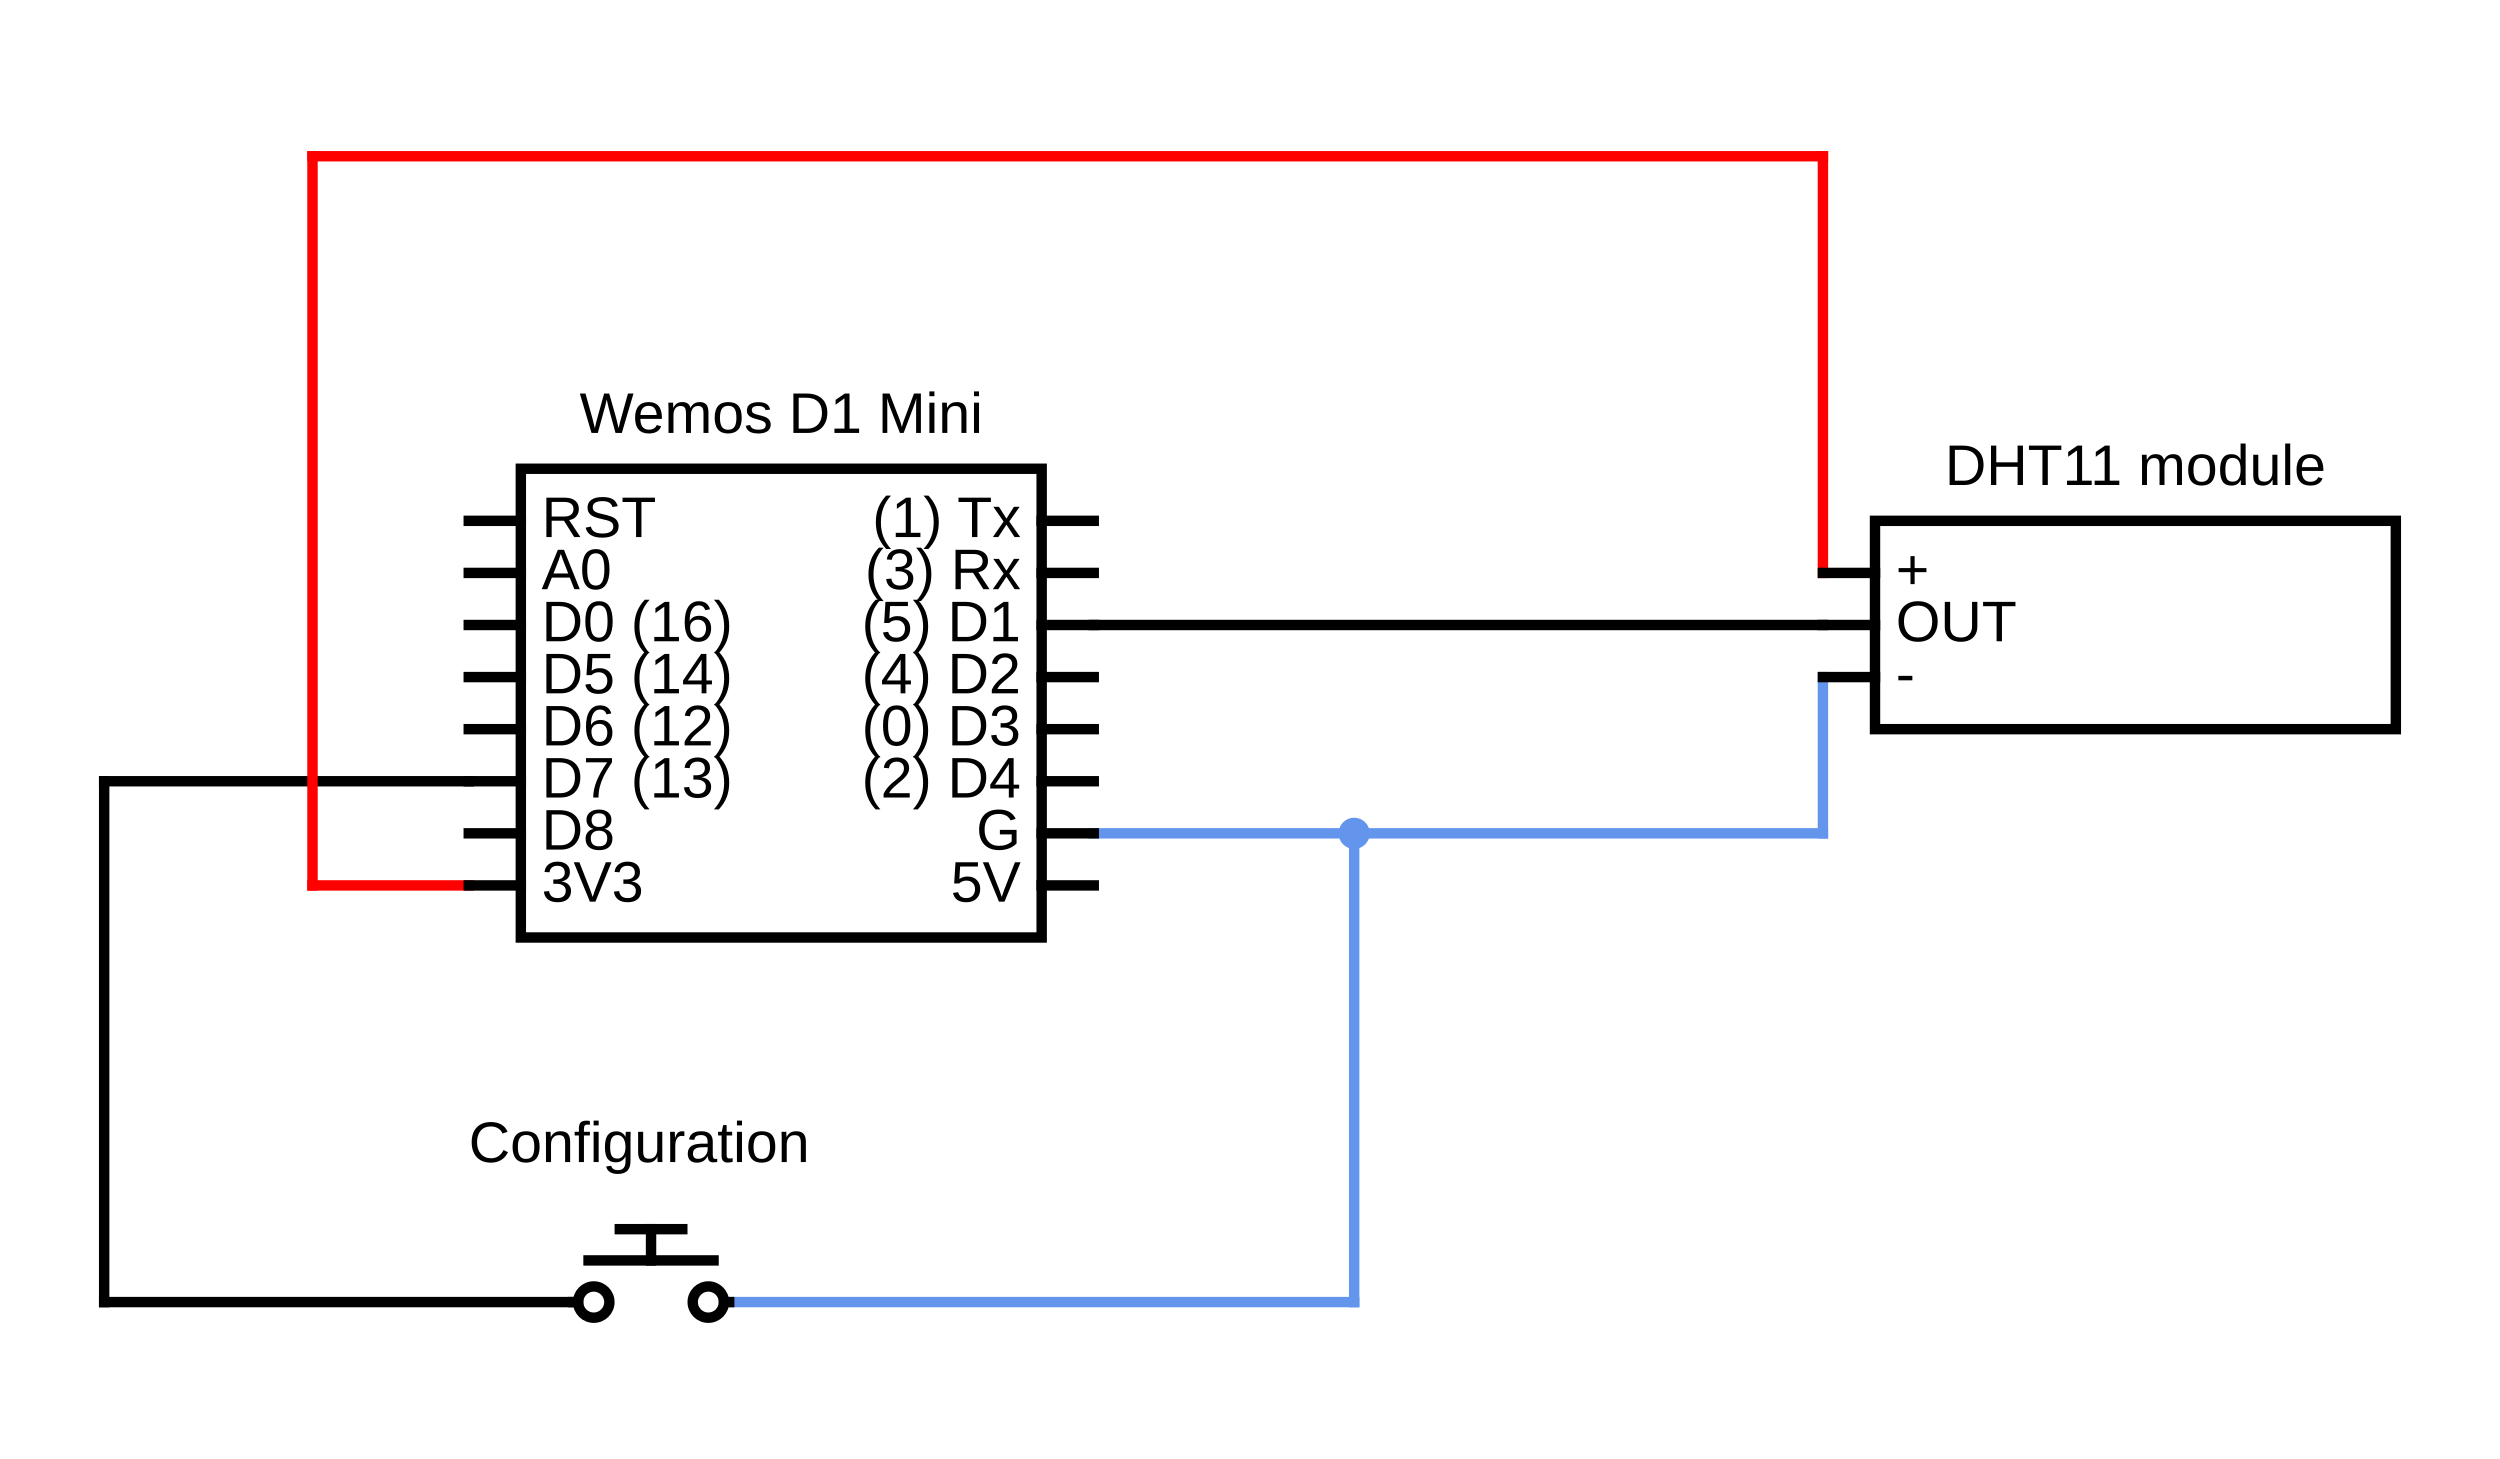
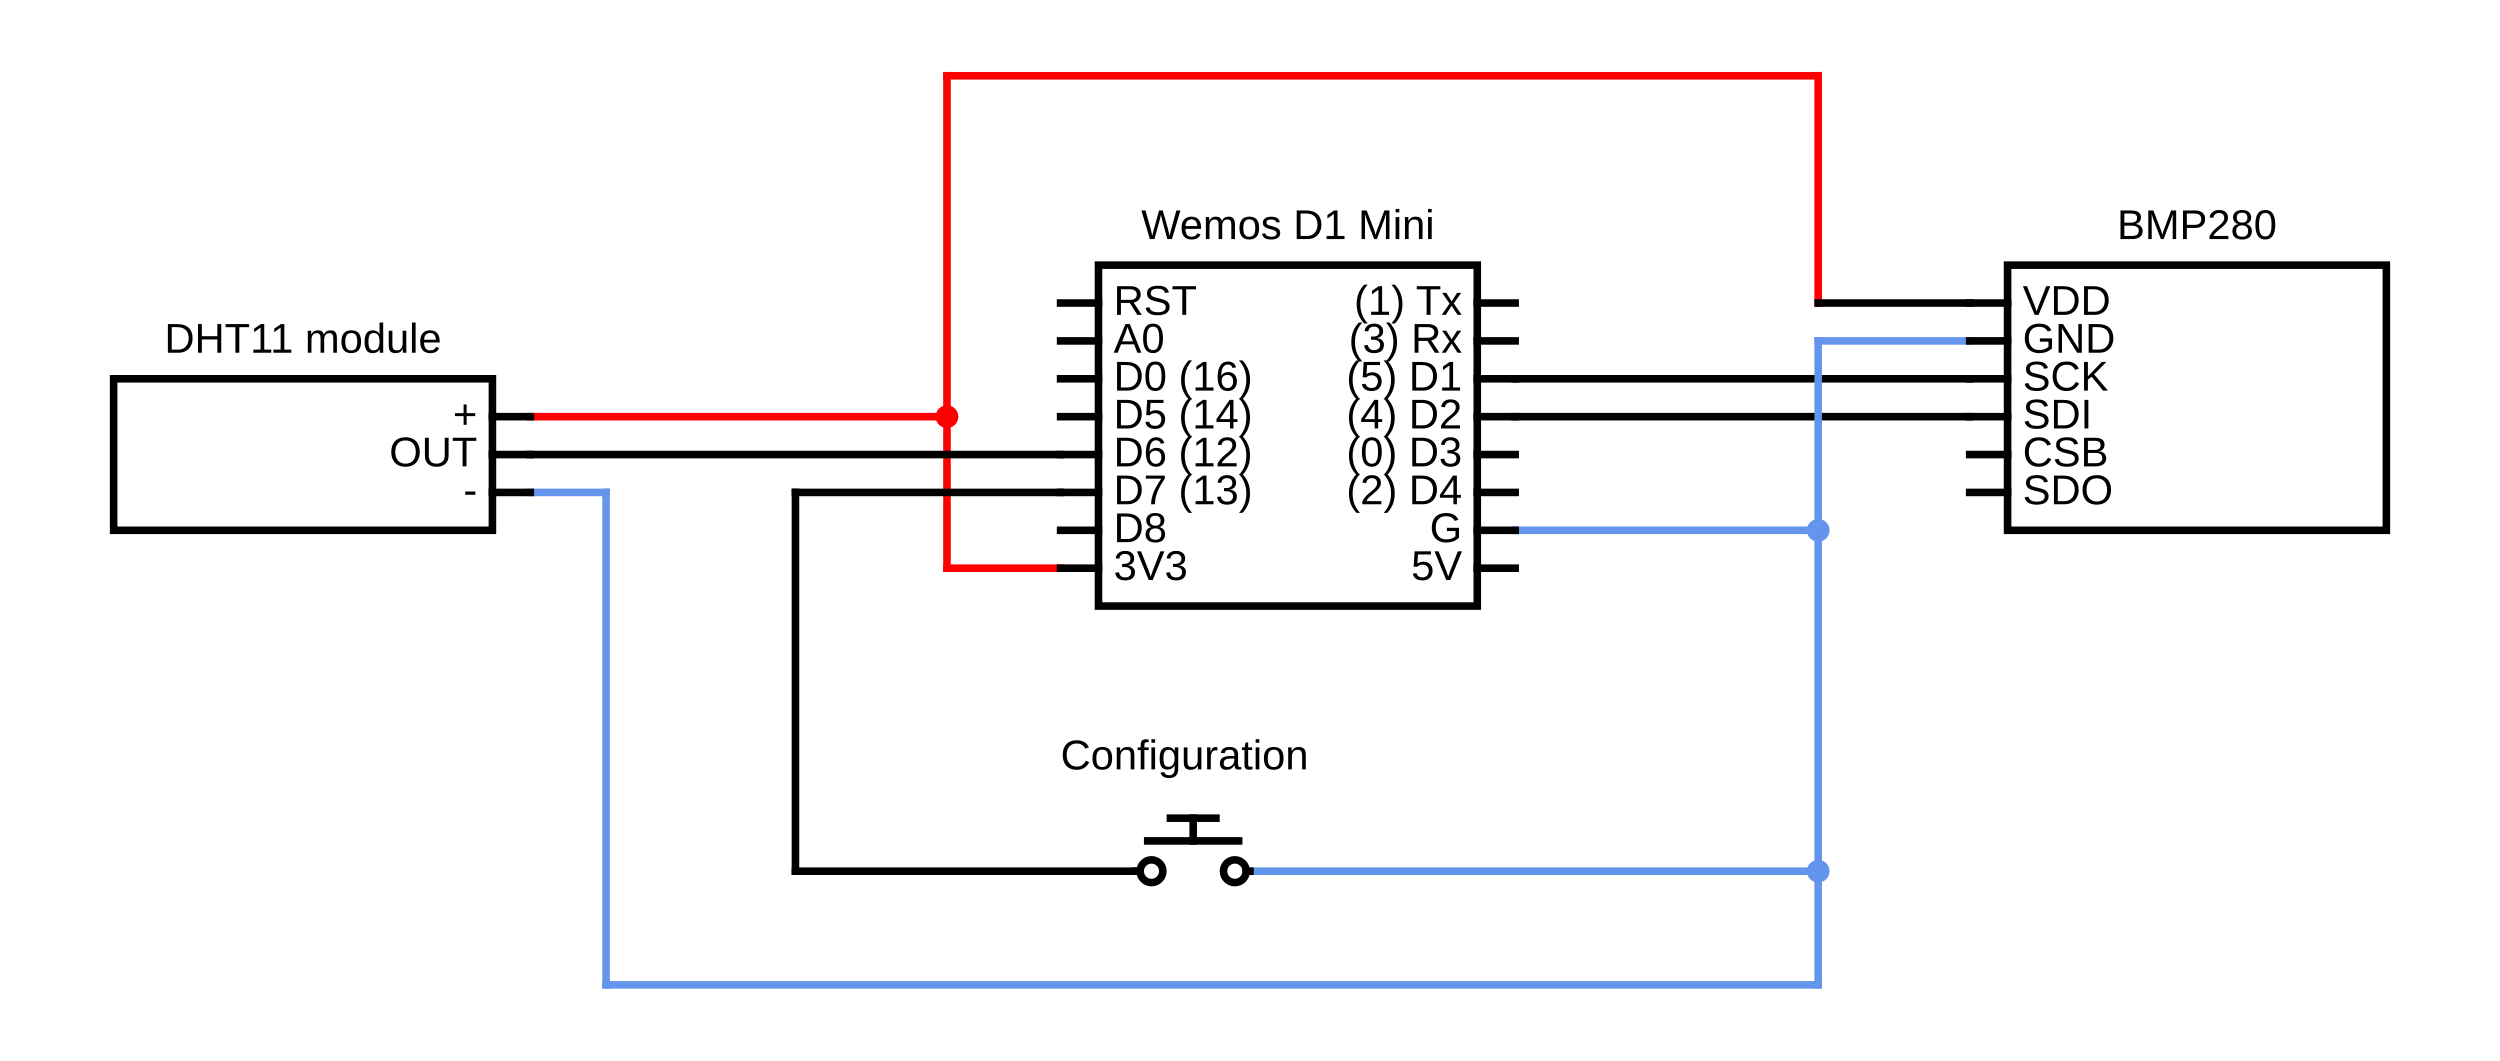
- <svg xmlns="http://www.w3.org/2000/svg" version="1.1" width="480" height="280" style="background-color:white">
-   <line x1="20" y1="250" x2="110" y2="250" style="stroke:rgb(0, 0, 0);stroke-linecap:square;stroke-width:2" />
-   <line x1="20" y1="150" x2="20" y2="250" style="stroke:rgb(0, 0, 0);stroke-linecap:square;stroke-width:2" />
-   <line x1="20" y1="150" x2="90" y2="150" style="stroke:rgb(0, 0, 0);stroke-linecap:square;stroke-width:2" />
-   <line x1="260" y1="160" x2="260" y2="250" style="stroke:rgba(100, 149, 237, 255);stroke-linecap:square;stroke-width:2" />
-   <line x1="140" y1="250" x2="260" y2="250" style="stroke:rgba(100, 149, 237, 255);stroke-linecap:square;stroke-width:2" />
-   <text x="90" y="220" style="font-family:Arial;font-size:11px;text-anchor:start" dominant-baseline="middle" transform="rotate(0, 90, 220)">Configuration</text>
-   <line x1="350" y1="130" x2="350" y2="160" style="stroke:rgba(100, 149, 237, 255);stroke-linecap:square;stroke-width:2" />
-   <line x1="210" y1="160" x2="350" y2="160" style="stroke:rgba(100, 149, 237, 255);stroke-linecap:square;stroke-width:2" />
-   <line x1="110" y1="250" x2="111" y2="250" style="stroke:rgb(0, 0, 0);stroke-linecap:square;stroke-width:2" />
-   <line x1="139" y1="250" x2="140" y2="250" style="stroke:rgb(0, 0, 0);stroke-linecap:square;stroke-width:2" />
-   <ellipse cx="114" cy="250" rx="3" ry="3" style="fill-opacity:0;fill:rgb(0, 0, 0);stroke:rgb(0, 0, 0);stroke-width:2" />
-   <ellipse cx="136" cy="250" rx="3" ry="3" style="fill-opacity:0;fill:rgb(0, 0, 0);stroke:rgb(0, 0, 0);stroke-width:2" />
-   <line x1="113" y1="242" x2="137" y2="242" style="stroke:rgb(0, 0, 0);stroke-linecap:square;stroke-width:2" />
-   <line x1="119" y1="236" x2="131" y2="236" style="stroke:rgb(0, 0, 0);stroke-linecap:square;stroke-width:2" />
-   <line x1="125" y1="236" x2="125" y2="242" style="stroke:rgb(0, 0, 0);stroke-linecap:square;stroke-width:2" />
-   <line x1="60" y1="170" x2="90" y2="170" style="stroke:rgba(255, 0, 0, 255);stroke-linecap:square;stroke-width:2" />
-   <line x1="60" y1="30" x2="60" y2="170" style="stroke:rgba(255, 0, 0, 255);stroke-linecap:square;stroke-width:2" />
-   <line x1="60" y1="30" x2="350" y2="30" style="stroke:rgba(255, 0, 0, 255);stroke-linecap:square;stroke-width:2" />
-   <line x1="350" y1="30" x2="350" y2="110" style="stroke:rgba(255, 0, 0, 255);stroke-linecap:square;stroke-width:2" />
-   <line x1="210" y1="120" x2="350" y2="120" style="stroke:rgb(0, 0, 0);stroke-linecap:square;stroke-width:2" />
-   <text x="410" y="90" style="font-family:Arial;font-size:11px;text-anchor:middle" dominant-baseline="middle" transform="rotate(0, 410, 90)">DHT11 module</text>
-   <rect x="360" y="100" width="100" height="40" style="fill-opacity:0;fill:rgb(0, 0, 0);stroke:rgb(0, 0, 0);stroke-width:2" />
-   <line x1="350" y1="110" x2="360" y2="110" style="stroke:rgb(0, 0, 0);stroke-linecap:square;stroke-width:2" />
-   <text x="364" y="110" style="font-family:Arial;font-size:11px;text-anchor:start" dominant-baseline="middle" transform="rotate(0, 364, 110)">+</text>
-   <line x1="350" y1="120" x2="360" y2="120" style="stroke:rgb(0, 0, 0);stroke-linecap:square;stroke-width:2" />
-   <text x="364" y="120" style="font-family:Arial;font-size:11px;text-anchor:start" dominant-baseline="middle" transform="rotate(0, 364, 120)">OUT</text>
-   <line x1="350" y1="130" x2="360" y2="130" style="stroke:rgb(0, 0, 0);stroke-linecap:square;stroke-width:2" />
-   <text x="364" y="130" style="font-family:Arial;font-size:11px;text-anchor:start" dominant-baseline="middle" transform="rotate(0, 364, 130)">-</text>
-   <text x="150" y="80" style="font-family:Arial;font-size:11px;text-anchor:middle" dominant-baseline="middle" transform="rotate(0, 150, 80)">Wemos D1 Mini</text>
-   <rect x="100" y="90" width="100" height="90" style="fill-opacity:0;fill:rgb(0, 0, 0);stroke:rgb(0, 0, 0);stroke-width:2" />
-   <line x1="90" y1="100" x2="100" y2="100" style="stroke:rgb(0, 0, 0);stroke-linecap:square;stroke-width:2" />
-   <text x="104" y="100" style="font-family:Arial;font-size:11px;text-anchor:start" dominant-baseline="middle" transform="rotate(0, 104, 100)">RST</text>
-   <line x1="200" y1="100" x2="210" y2="100" style="stroke:rgb(0, 0, 0);stroke-linecap:square;stroke-width:2" />
-   <text x="196" y="100" style="font-family:Arial;font-size:11px;text-anchor:end" dominant-baseline="middle" transform="rotate(0, 196, 100)">(1)  Tx</text>
-   <line x1="90" y1="110" x2="100" y2="110" style="stroke:rgb(0, 0, 0);stroke-linecap:square;stroke-width:2" />
-   <text x="104" y="110" style="font-family:Arial;font-size:11px;text-anchor:start" dominant-baseline="middle" transform="rotate(0, 104, 110)">A0</text>
-   <line x1="200" y1="110" x2="210" y2="110" style="stroke:rgb(0, 0, 0);stroke-linecap:square;stroke-width:2" />
-   <text x="196" y="110" style="font-family:Arial;font-size:11px;text-anchor:end" dominant-baseline="middle" transform="rotate(0, 196, 110)">(3) Rx</text>
-   <line x1="90" y1="120" x2="100" y2="120" style="stroke:rgb(0, 0, 0);stroke-linecap:square;stroke-width:2" />
-   <text x="104" y="120" style="font-family:Arial;font-size:11px;text-anchor:start" dominant-baseline="middle" transform="rotate(0, 104, 120)">D0 (16)</text>
-   <line x1="200" y1="120" x2="210" y2="120" style="stroke:rgb(0, 0, 0);stroke-linecap:square;stroke-width:2" />
-   <text x="196" y="120" style="font-family:Arial;font-size:11px;text-anchor:end" dominant-baseline="middle" transform="rotate(0, 196, 120)">(5) D1</text>
-   <line x1="90" y1="130" x2="100" y2="130" style="stroke:rgb(0, 0, 0);stroke-linecap:square;stroke-width:2" />
-   <text x="104" y="130" style="font-family:Arial;font-size:11px;text-anchor:start" dominant-baseline="middle" transform="rotate(0, 104, 130)">D5 (14)</text>
-   <line x1="200" y1="130" x2="210" y2="130" style="stroke:rgb(0, 0, 0);stroke-linecap:square;stroke-width:2" />
-   <text x="196" y="130" style="font-family:Arial;font-size:11px;text-anchor:end" dominant-baseline="middle" transform="rotate(0, 196, 130)">(4) D2</text>
-   <line x1="90" y1="140" x2="100" y2="140" style="stroke:rgb(0, 0, 0);stroke-linecap:square;stroke-width:2" />
-   <text x="104" y="140" style="font-family:Arial;font-size:11px;text-anchor:start" dominant-baseline="middle" transform="rotate(0, 104, 140)">D6 (12)</text>
-   <line x1="200" y1="140" x2="210" y2="140" style="stroke:rgb(0, 0, 0);stroke-linecap:square;stroke-width:2" />
-   <text x="196" y="140" style="font-family:Arial;font-size:11px;text-anchor:end" dominant-baseline="middle" transform="rotate(0, 196, 140)">(0) D3</text>
-   <line x1="90" y1="150" x2="100" y2="150" style="stroke:rgb(0, 0, 0);stroke-linecap:square;stroke-width:2" />
-   <text x="104" y="150" style="font-family:Arial;font-size:11px;text-anchor:start" dominant-baseline="middle" transform="rotate(0, 104, 150)">D7 (13)</text>
-   <line x1="200" y1="150" x2="210" y2="150" style="stroke:rgb(0, 0, 0);stroke-linecap:square;stroke-width:2" />
-   <text x="196" y="150" style="font-family:Arial;font-size:11px;text-anchor:end" dominant-baseline="middle" transform="rotate(0, 196, 150)">(2) D4</text>
-   <line x1="90" y1="160" x2="100" y2="160" style="stroke:rgb(0, 0, 0);stroke-linecap:square;stroke-width:2" />
-   <text x="104" y="160" style="font-family:Arial;font-size:11px;text-anchor:start" dominant-baseline="middle" transform="rotate(0, 104, 160)">D8</text>
-   <line x1="200" y1="160" x2="210" y2="160" style="stroke:rgb(0, 0, 0);stroke-linecap:square;stroke-width:2" />
-   <text x="196" y="160" style="font-family:Arial;font-size:11px;text-anchor:end" dominant-baseline="middle" transform="rotate(0, 196, 160)">G</text>
-   <line x1="90" y1="170" x2="100" y2="170" style="stroke:rgb(0, 0, 0);stroke-linecap:square;stroke-width:2" />
-   <text x="104" y="170" style="font-family:Arial;font-size:11px;text-anchor:start" dominant-baseline="middle" transform="rotate(0, 104, 170)">3V3</text>
-   <line x1="200" y1="170" x2="210" y2="170" style="stroke:rgb(0, 0, 0);stroke-linecap:square;stroke-width:2" />
-   <text x="196" y="170" style="font-family:Arial;font-size:11px;text-anchor:end" dominant-baseline="middle" transform="rotate(0, 196, 170)">5V</text>
-   <ellipse cx="260" cy="160" rx="2" ry="2" style="fill-opacity:1;fill:rgba(100, 149, 237, 255);stroke:rgba(100, 149, 237, 255);stroke-width:2" />
+ <svg xmlns="http://www.w3.org/2000/svg" version="1.1" width="660" height="280" style="background-color:white">
+   <line x1="480" y1="90" x2="520" y2="90" style="stroke:rgba(100, 149, 237, 255);stroke-linecap:square;stroke-width:2" />
+   <line x1="250" y1="20" x2="480" y2="20" style="stroke:rgba(255, 0, 0, 255);stroke-linecap:square;stroke-width:2" />
+   <line x1="480" y1="20" x2="480" y2="80" style="stroke:rgba(255, 0, 0, 255);stroke-linecap:square;stroke-width:2" />
+   <line x1="480" y1="80" x2="520" y2="80" style="stroke:rgb(0, 0, 0);stroke-linecap:square;stroke-width:2" />
+   <line x1="400" y1="110" x2="520" y2="110" style="stroke:rgb(0, 0, 0);stroke-linecap:square;stroke-width:2" />
+   <line x1="400" y1="100" x2="520" y2="100" style="stroke:rgb(0, 0, 0);stroke-linecap:square;stroke-width:2" />
+   <text x="580" y="60" style="font-family:Arial;font-size:11px;text-anchor:middle" dominant-baseline="middle" transform="rotate(0, 580, 60)">BMP280</text>
+   <rect x="530" y="70" width="100" height="70" style="fill-opacity:0;fill:rgb(0, 0, 0);stroke:rgb(0, 0, 0);stroke-width:2" />
+   <line x1="520" y1="80" x2="530" y2="80" style="stroke:rgb(0, 0, 0);stroke-linecap:square;stroke-width:2" />
+   <text x="534" y="80" style="font-family:Arial;font-size:11px;text-anchor:start" dominant-baseline="middle" transform="rotate(0, 534, 80)">VDD</text>
+   <line x1="520" y1="90" x2="530" y2="90" style="stroke:rgb(0, 0, 0);stroke-linecap:square;stroke-width:2" />
+   <text x="534" y="90" style="font-family:Arial;font-size:11px;text-anchor:start" dominant-baseline="middle" transform="rotate(0, 534, 90)">GND</text>
+   <line x1="520" y1="100" x2="530" y2="100" style="stroke:rgb(0, 0, 0);stroke-linecap:square;stroke-width:2" />
+   <text x="534" y="100" style="font-family:Arial;font-size:11px;text-anchor:start" dominant-baseline="middle" transform="rotate(0, 534, 100)">SCK</text>
+   <line x1="520" y1="110" x2="530" y2="110" style="stroke:rgb(0, 0, 0);stroke-linecap:square;stroke-width:2" />
+   <text x="534" y="110" style="font-family:Arial;font-size:11px;text-anchor:start" dominant-baseline="middle" transform="rotate(0, 534, 110)">SDI</text>
+   <line x1="520" y1="120" x2="530" y2="120" style="stroke:rgb(0, 0, 0);stroke-linecap:square;stroke-width:2" />
+   <text x="534" y="120" style="font-family:Arial;font-size:11px;text-anchor:start" dominant-baseline="middle" transform="rotate(0, 534, 120)">CSB</text>
+   <line x1="520" y1="130" x2="530" y2="130" style="stroke:rgb(0, 0, 0);stroke-linecap:square;stroke-width:2" />
+   <text x="534" y="130" style="font-family:Arial;font-size:11px;text-anchor:start" dominant-baseline="middle" transform="rotate(0, 534, 130)">SDO</text>
+   <line x1="140" y1="130" x2="160" y2="130" style="stroke:rgba(100, 149, 237, 255);stroke-linecap:square;stroke-width:2" />
+   <line x1="160" y1="130" x2="160" y2="260" style="stroke:rgba(100, 149, 237, 255);stroke-linecap:square;stroke-width:2" />
+   <line x1="160" y1="260" x2="480" y2="260" style="stroke:rgba(100, 149, 237, 255);stroke-linecap:square;stroke-width:2" />
+   <line x1="400" y1="140" x2="480" y2="140" style="stroke:rgba(100, 149, 237, 255);stroke-linecap:square;stroke-width:2" />
+   <line x1="250" y1="20" x2="250" y2="150" style="stroke:rgba(255, 0, 0, 255);stroke-linecap:square;stroke-width:2" />
+   <line x1="140" y1="110" x2="250" y2="110" style="stroke:rgba(255, 0, 0, 255);stroke-linecap:square;stroke-width:2" />
+   <line x1="140" y1="120" x2="280" y2="120" style="stroke:rgb(0, 0, 0);stroke-linecap:square;stroke-width:2" />
+   <line x1="210" y1="230" x2="300" y2="230" style="stroke:rgb(0, 0, 0);stroke-linecap:square;stroke-width:2" />
+   <line x1="210" y1="130" x2="210" y2="230" style="stroke:rgb(0, 0, 0);stroke-linecap:square;stroke-width:2" />
+   <line x1="210" y1="130" x2="280" y2="130" style="stroke:rgb(0, 0, 0);stroke-linecap:square;stroke-width:2" />
+   <line x1="480" y1="90" x2="480" y2="260" style="stroke:rgba(100, 149, 237, 255);stroke-linecap:square;stroke-width:2" />
+   <line x1="330" y1="230" x2="480" y2="230" style="stroke:rgba(100, 149, 237, 255);stroke-linecap:square;stroke-width:2" />
+   <text x="280" y="200" style="font-family:Arial;font-size:11px;text-anchor:start" dominant-baseline="middle" transform="rotate(0, 280, 200)">Configuration</text>
+   <line x1="300" y1="230" x2="301" y2="230" style="stroke:rgb(0, 0, 0);stroke-linecap:square;stroke-width:2" />
+   <line x1="329" y1="230" x2="330" y2="230" style="stroke:rgb(0, 0, 0);stroke-linecap:square;stroke-width:2" />
+   <ellipse cx="304" cy="230" rx="3" ry="3" style="fill-opacity:0;fill:rgb(0, 0, 0);stroke:rgb(0, 0, 0);stroke-width:2" />
+   <ellipse cx="326" cy="230" rx="3" ry="3" style="fill-opacity:0;fill:rgb(0, 0, 0);stroke:rgb(0, 0, 0);stroke-width:2" />
+   <line x1="303" y1="222" x2="327" y2="222" style="stroke:rgb(0, 0, 0);stroke-linecap:square;stroke-width:2" />
+   <line x1="309" y1="216" x2="321" y2="216" style="stroke:rgb(0, 0, 0);stroke-linecap:square;stroke-width:2" />
+   <line x1="315" y1="216" x2="315" y2="222" style="stroke:rgb(0, 0, 0);stroke-linecap:square;stroke-width:2" />
+   <line x1="250" y1="150" x2="280" y2="150" style="stroke:rgba(255, 0, 0, 255);stroke-linecap:square;stroke-width:2" />
+   <text x="80" y="90" style="font-family:Arial;font-size:11px;text-anchor:middle" dominant-baseline="middle" transform="rotate(0, 80, 90)">DHT11 module</text>
+   <rect x="30" y="100" width="100" height="40" style="fill-opacity:0;fill:rgb(0, 0, 0);stroke:rgb(0, 0, 0);stroke-width:2" />
+   <line x1="130" y1="110" x2="140" y2="110" style="stroke:rgb(0, 0, 0);stroke-linecap:square;stroke-width:2" />
+   <text x="126" y="110" style="font-family:Arial;font-size:11px;text-anchor:end" dominant-baseline="middle" transform="rotate(0, 126, 110)">+</text>
+   <line x1="130" y1="120" x2="140" y2="120" style="stroke:rgb(0, 0, 0);stroke-linecap:square;stroke-width:2" />
+   <text x="126" y="120" style="font-family:Arial;font-size:11px;text-anchor:end" dominant-baseline="middle" transform="rotate(0, 126, 120)">OUT</text>
+   <line x1="130" y1="130" x2="140" y2="130" style="stroke:rgb(0, 0, 0);stroke-linecap:square;stroke-width:2" />
+   <text x="126" y="130" style="font-family:Arial;font-size:11px;text-anchor:end" dominant-baseline="middle" transform="rotate(0, 126, 130)">-</text>
+   <text x="340" y="60" style="font-family:Arial;font-size:11px;text-anchor:middle" dominant-baseline="middle" transform="rotate(0, 340, 60)">Wemos D1 Mini</text>
+   <rect x="290" y="70" width="100" height="90" style="fill-opacity:0;fill:rgb(0, 0, 0);stroke:rgb(0, 0, 0);stroke-width:2" />
+   <line x1="280" y1="80" x2="290" y2="80" style="stroke:rgb(0, 0, 0);stroke-linecap:square;stroke-width:2" />
+   <text x="294" y="80" style="font-family:Arial;font-size:11px;text-anchor:start" dominant-baseline="middle" transform="rotate(0, 294, 80)">RST</text>
+   <line x1="390" y1="80" x2="400" y2="80" style="stroke:rgb(0, 0, 0);stroke-linecap:square;stroke-width:2" />
+   <text x="386" y="80" style="font-family:Arial;font-size:11px;text-anchor:end" dominant-baseline="middle" transform="rotate(0, 386, 80)">(1)  Tx</text>
+   <line x1="280" y1="90" x2="290" y2="90" style="stroke:rgb(0, 0, 0);stroke-linecap:square;stroke-width:2" />
+   <text x="294" y="90" style="font-family:Arial;font-size:11px;text-anchor:start" dominant-baseline="middle" transform="rotate(0, 294, 90)">A0</text>
+   <line x1="390" y1="90" x2="400" y2="90" style="stroke:rgb(0, 0, 0);stroke-linecap:square;stroke-width:2" />
+   <text x="386" y="90" style="font-family:Arial;font-size:11px;text-anchor:end" dominant-baseline="middle" transform="rotate(0, 386, 90)">(3) Rx</text>
+   <line x1="280" y1="100" x2="290" y2="100" style="stroke:rgb(0, 0, 0);stroke-linecap:square;stroke-width:2" />
+   <text x="294" y="100" style="font-family:Arial;font-size:11px;text-anchor:start" dominant-baseline="middle" transform="rotate(0, 294, 100)">D0 (16)</text>
+   <line x1="390" y1="100" x2="400" y2="100" style="stroke:rgb(0, 0, 0);stroke-linecap:square;stroke-width:2" />
+   <text x="386" y="100" style="font-family:Arial;font-size:11px;text-anchor:end" dominant-baseline="middle" transform="rotate(0, 386, 100)">(5) D1</text>
+   <line x1="280" y1="110" x2="290" y2="110" style="stroke:rgb(0, 0, 0);stroke-linecap:square;stroke-width:2" />
+   <text x="294" y="110" style="font-family:Arial;font-size:11px;text-anchor:start" dominant-baseline="middle" transform="rotate(0, 294, 110)">D5 (14)</text>
+   <line x1="390" y1="110" x2="400" y2="110" style="stroke:rgb(0, 0, 0);stroke-linecap:square;stroke-width:2" />
+   <text x="386" y="110" style="font-family:Arial;font-size:11px;text-anchor:end" dominant-baseline="middle" transform="rotate(0, 386, 110)">(4) D2</text>
+   <line x1="280" y1="120" x2="290" y2="120" style="stroke:rgb(0, 0, 0);stroke-linecap:square;stroke-width:2" />
+   <text x="294" y="120" style="font-family:Arial;font-size:11px;text-anchor:start" dominant-baseline="middle" transform="rotate(0, 294, 120)">D6 (12)</text>
+   <line x1="390" y1="120" x2="400" y2="120" style="stroke:rgb(0, 0, 0);stroke-linecap:square;stroke-width:2" />
+   <text x="386" y="120" style="font-family:Arial;font-size:11px;text-anchor:end" dominant-baseline="middle" transform="rotate(0, 386, 120)">(0) D3</text>
+   <line x1="280" y1="130" x2="290" y2="130" style="stroke:rgb(0, 0, 0);stroke-linecap:square;stroke-width:2" />
+   <text x="294" y="130" style="font-family:Arial;font-size:11px;text-anchor:start" dominant-baseline="middle" transform="rotate(0, 294, 130)">D7 (13)</text>
+   <line x1="390" y1="130" x2="400" y2="130" style="stroke:rgb(0, 0, 0);stroke-linecap:square;stroke-width:2" />
+   <text x="386" y="130" style="font-family:Arial;font-size:11px;text-anchor:end" dominant-baseline="middle" transform="rotate(0, 386, 130)">(2) D4</text>
+   <line x1="280" y1="140" x2="290" y2="140" style="stroke:rgb(0, 0, 0);stroke-linecap:square;stroke-width:2" />
+   <text x="294" y="140" style="font-family:Arial;font-size:11px;text-anchor:start" dominant-baseline="middle" transform="rotate(0, 294, 140)">D8</text>
+   <line x1="390" y1="140" x2="400" y2="140" style="stroke:rgb(0, 0, 0);stroke-linecap:square;stroke-width:2" />
+   <text x="386" y="140" style="font-family:Arial;font-size:11px;text-anchor:end" dominant-baseline="middle" transform="rotate(0, 386, 140)">G</text>
+   <line x1="280" y1="150" x2="290" y2="150" style="stroke:rgb(0, 0, 0);stroke-linecap:square;stroke-width:2" />
+   <text x="294" y="150" style="font-family:Arial;font-size:11px;text-anchor:start" dominant-baseline="middle" transform="rotate(0, 294, 150)">3V3</text>
+   <line x1="390" y1="150" x2="400" y2="150" style="stroke:rgb(0, 0, 0);stroke-linecap:square;stroke-width:2" />
+   <text x="386" y="150" style="font-family:Arial;font-size:11px;text-anchor:end" dominant-baseline="middle" transform="rotate(0, 386, 150)">5V</text>
+   <ellipse cx="480" cy="140" rx="2" ry="2" style="fill-opacity:1;fill:rgba(100, 149, 237, 255);stroke:rgba(100, 149, 237, 255);stroke-width:2" />
+   <ellipse cx="250" cy="110" rx="2" ry="2" style="fill-opacity:1;fill:rgba(255, 0, 0, 255);stroke:rgba(255, 0, 0, 255);stroke-width:2" />
+   <ellipse cx="480" cy="230" rx="2" ry="2" style="fill-opacity:1;fill:rgba(100, 149, 237, 255);stroke:rgba(100, 149, 237, 255);stroke-width:2" />
</svg>
